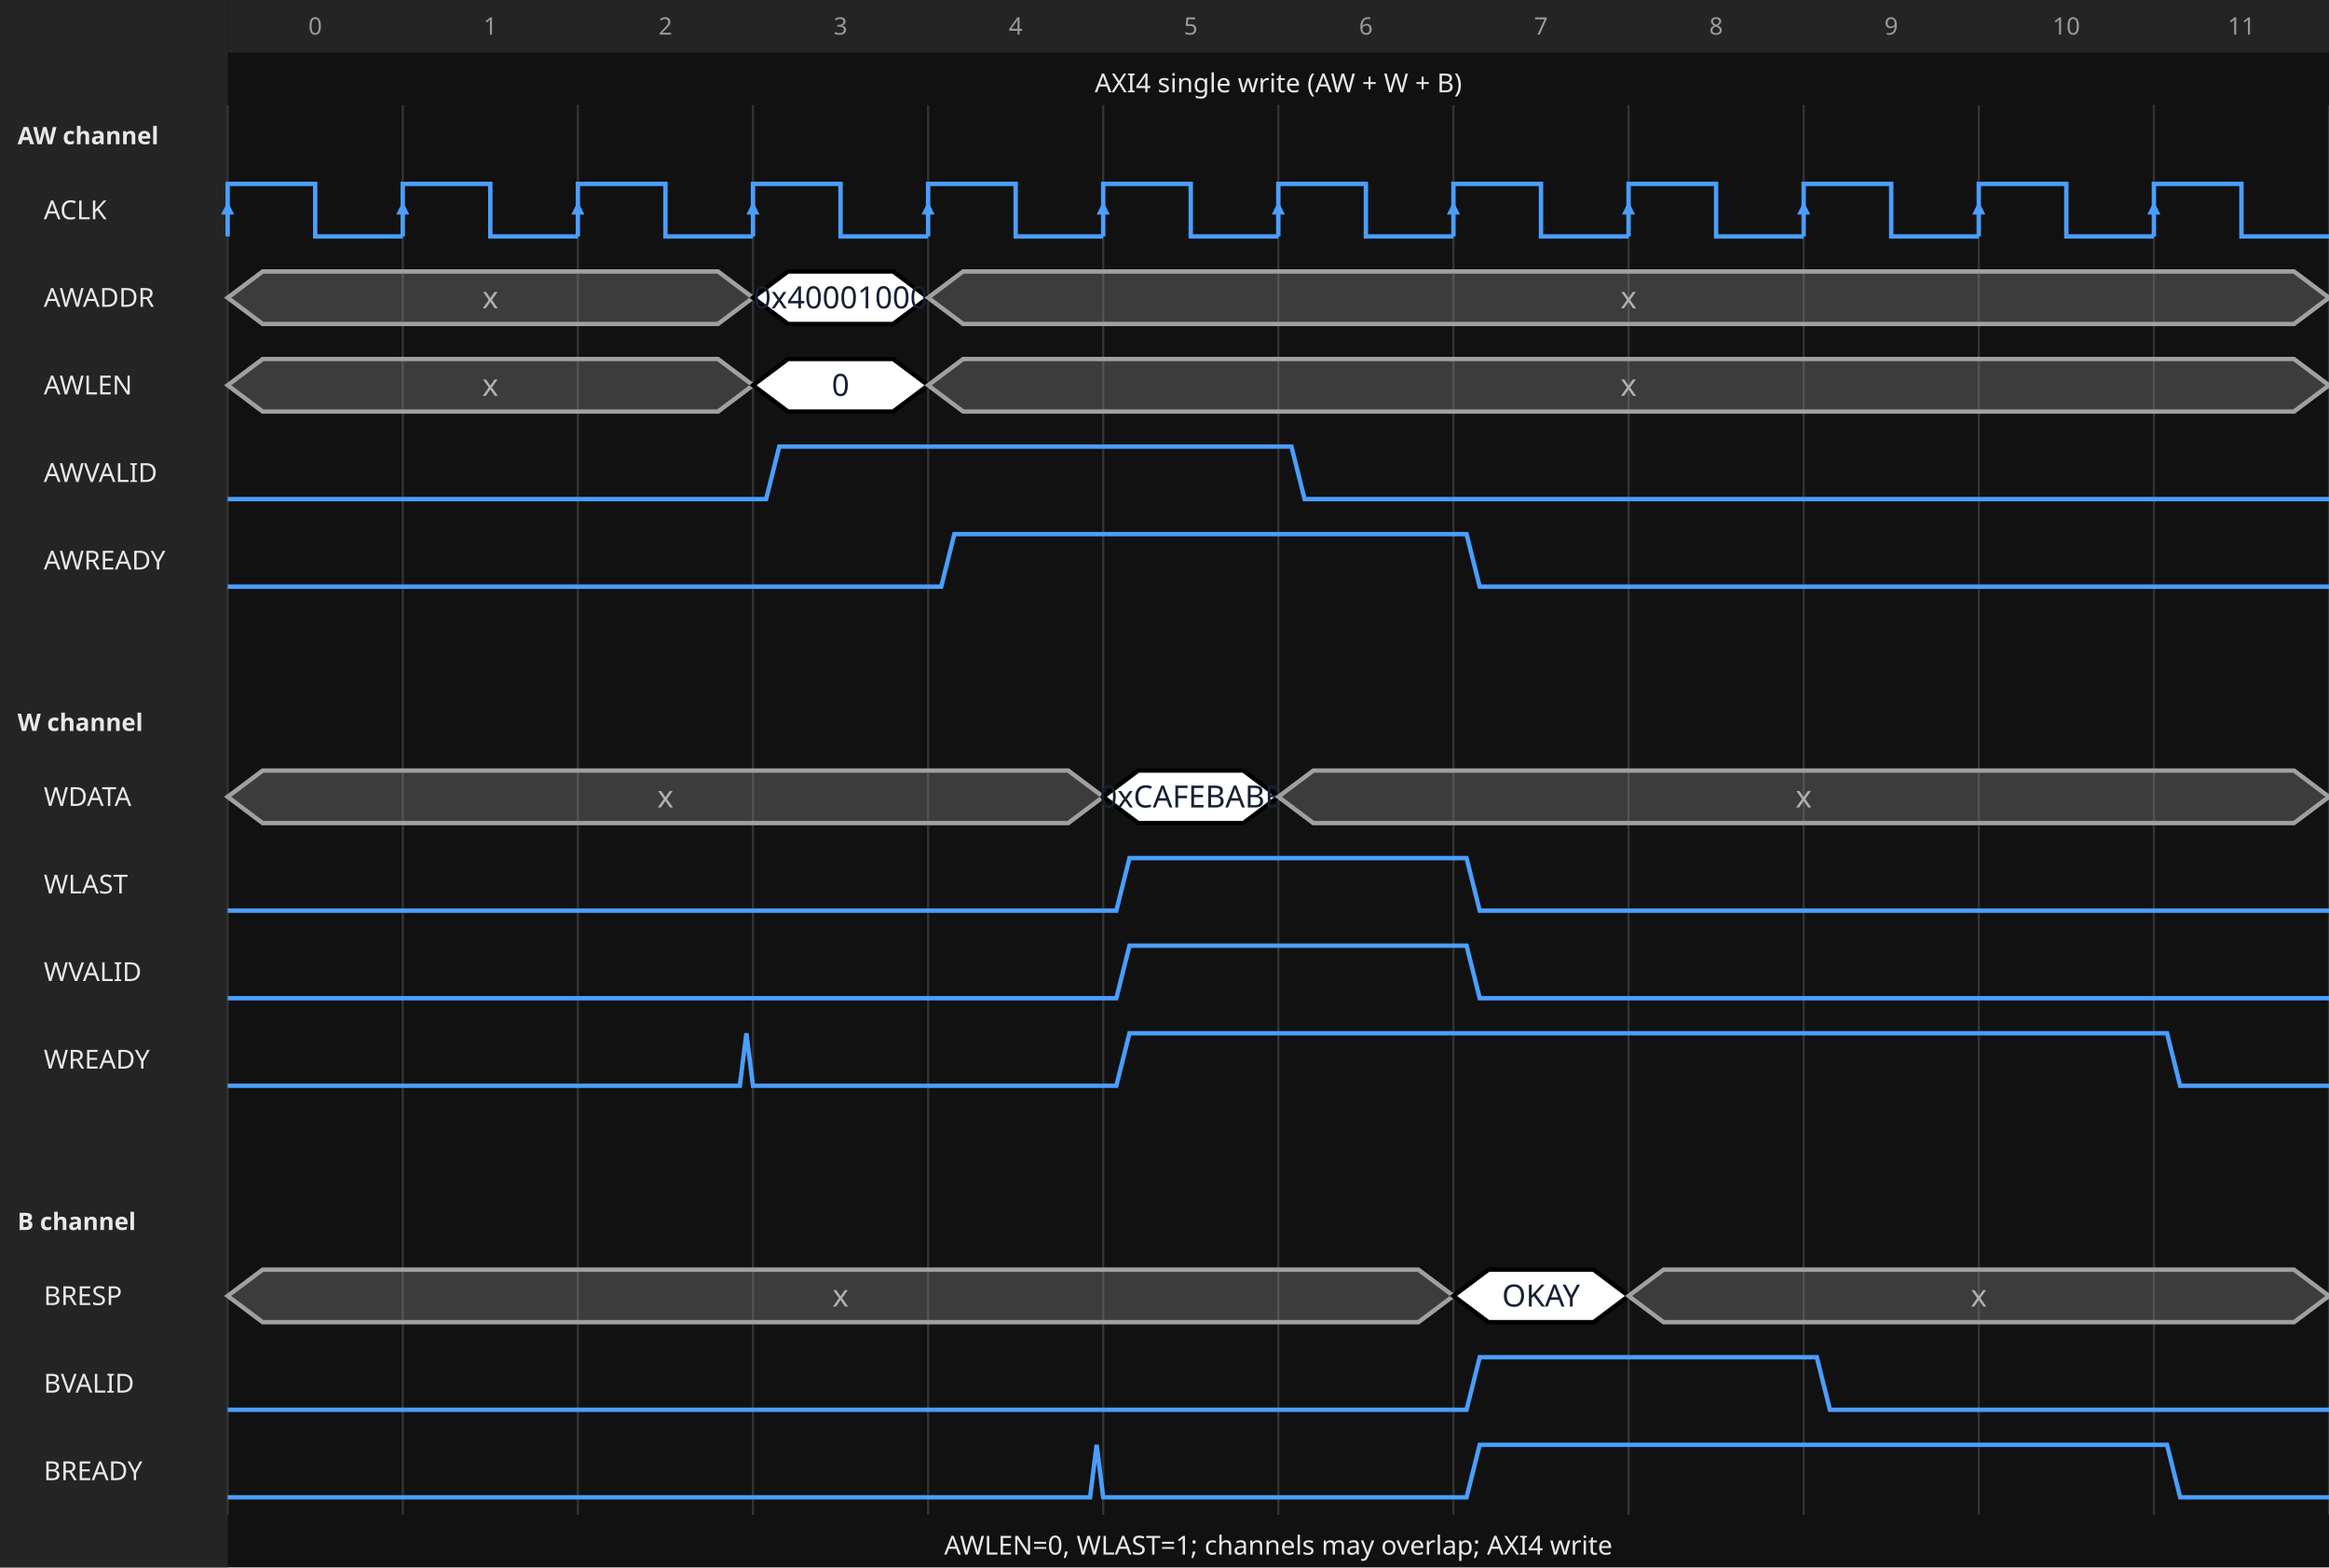
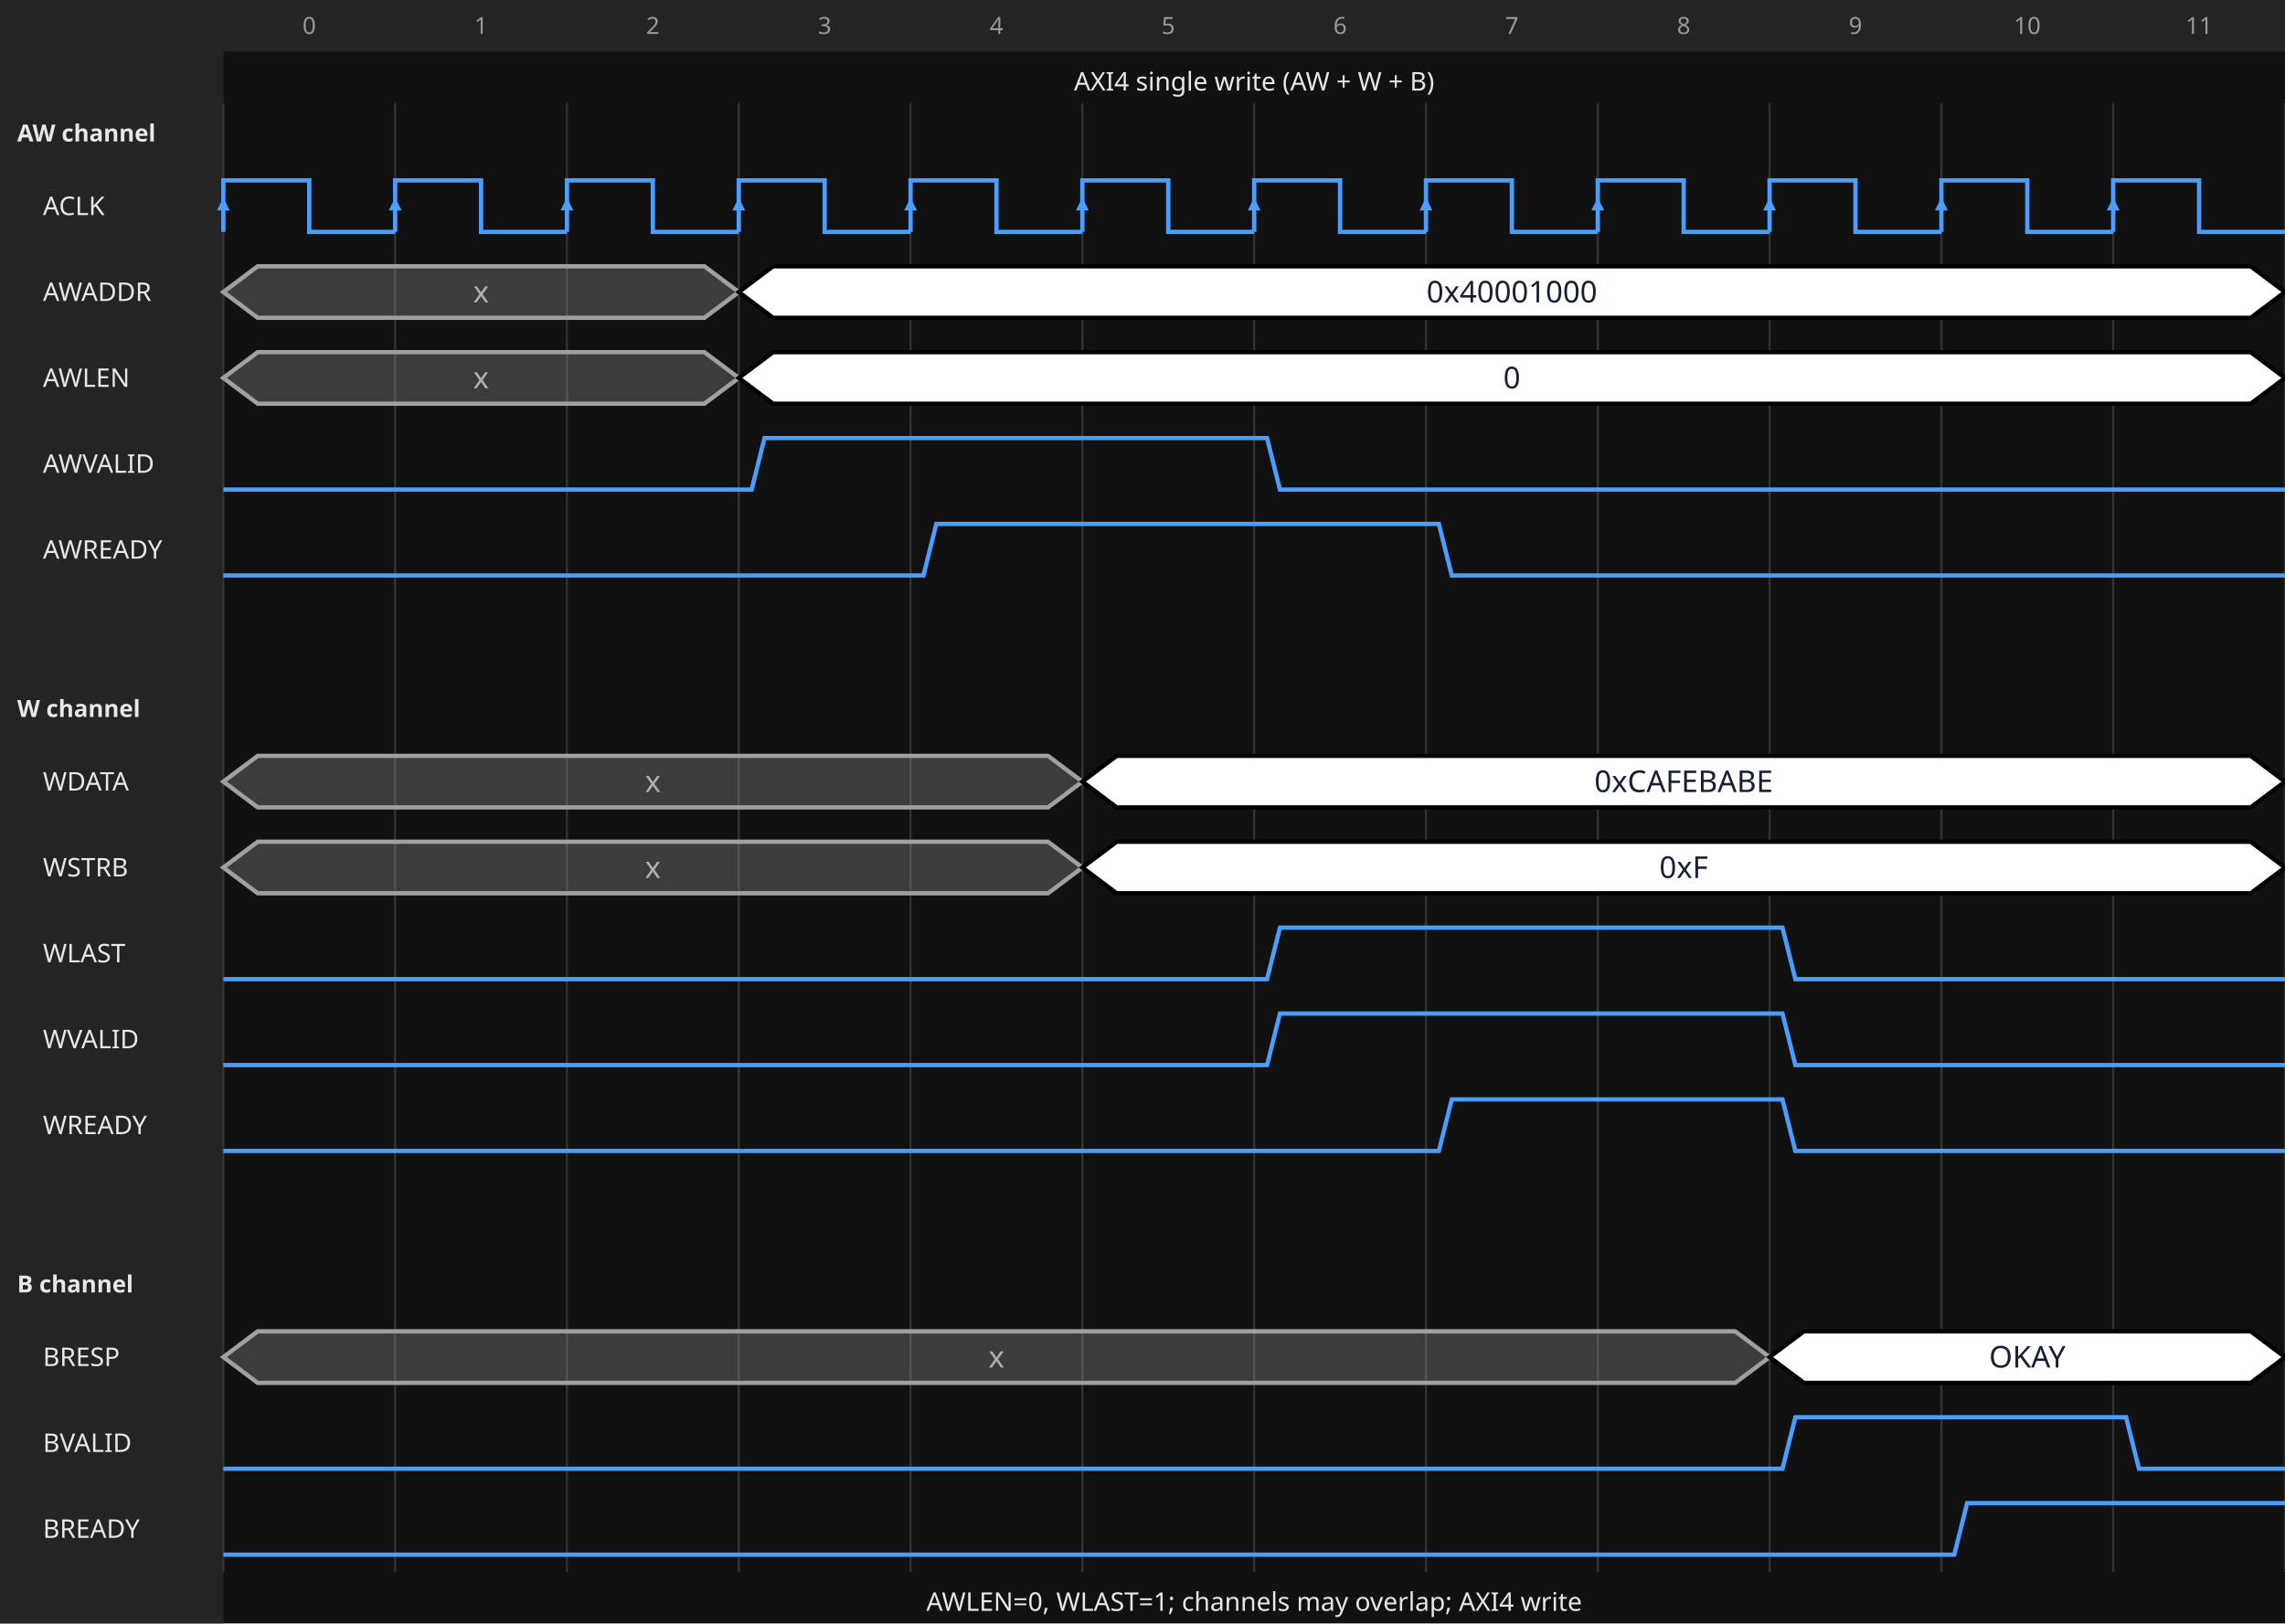
- <svg xmlns="http://www.w3.org/2000/svg" width="1064" height="716" viewBox="0 0 1064 716">
+ <svg xmlns="http://www.w3.org/2000/svg" width="1064" height="756" viewBox="0 0 1064 756">
  <defs>
    <pattern id="hatch-x" width="8" height="8" patternUnits="userSpaceOnUse">
      <path d="M0,8 L8,0" stroke="#ff6b6b" stroke-width="1" />
    </pattern>
  </defs>
  <rect width="100%" height="100%" fill="#111111" />
-   <rect x="0" y="0" width="104" height="716" fill="#242424" />
+   <rect x="0" y="0" width="104" height="756" fill="#242424" />
  <text x="8" y="62" fill="#e8e8e8" font-family="sans-serif" font-weight="600" font-size="11" dominant-baseline="middle">AW channel</text>
  <text x="20" y="96" fill="#e8e8e8" font-family="sans-serif" font-weight="400" font-size="12" dominant-baseline="middle">ACLK</text>
  <text x="20" y="136" fill="#e8e8e8" font-family="sans-serif" font-weight="400" font-size="12" dominant-baseline="middle">AWADDR</text>
  <text x="20" y="176" fill="#e8e8e8" font-family="sans-serif" font-weight="400" font-size="12" dominant-baseline="middle">AWLEN</text>
  <text x="20" y="216" fill="#e8e8e8" font-family="sans-serif" font-weight="400" font-size="12" dominant-baseline="middle">AWVALID</text>
  <text x="20" y="256" fill="#e8e8e8" font-family="sans-serif" font-weight="400" font-size="12" dominant-baseline="middle">AWREADY</text>
  <text x="8" y="296" fill="#e8e8e8" font-family="sans-serif" font-weight="400" font-size="12" dominant-baseline="middle" />
  <text x="8" y="330" fill="#e8e8e8" font-family="sans-serif" font-weight="600" font-size="11" dominant-baseline="middle">W channel</text>
  <text x="20" y="364" fill="#e8e8e8" font-family="sans-serif" font-weight="400" font-size="12" dominant-baseline="middle">WDATA</text>
-   <text x="20" y="404" fill="#e8e8e8" font-family="sans-serif" font-weight="400" font-size="12" dominant-baseline="middle">WLAST</text>
-   <text x="20" y="444" fill="#e8e8e8" font-family="sans-serif" font-weight="400" font-size="12" dominant-baseline="middle">WVALID</text>
-   <text x="20" y="484" fill="#e8e8e8" font-family="sans-serif" font-weight="400" font-size="12" dominant-baseline="middle">WREADY</text>
-   <text x="8" y="524" fill="#e8e8e8" font-family="sans-serif" font-weight="400" font-size="12" dominant-baseline="middle" />
-   <text x="8" y="558" fill="#e8e8e8" font-family="sans-serif" font-weight="600" font-size="11" dominant-baseline="middle">B channel</text>
-   <text x="20" y="592" fill="#e8e8e8" font-family="sans-serif" font-weight="400" font-size="12" dominant-baseline="middle">BRESP</text>
-   <text x="20" y="632" fill="#e8e8e8" font-family="sans-serif" font-weight="400" font-size="12" dominant-baseline="middle">BVALID</text>
-   <text x="20" y="672" fill="#e8e8e8" font-family="sans-serif" font-weight="400" font-size="12" dominant-baseline="middle">BREADY</text>
+   <text x="20" y="404" fill="#e8e8e8" font-family="sans-serif" font-weight="400" font-size="12" dominant-baseline="middle">WSTRB</text>
+   <text x="20" y="444" fill="#e8e8e8" font-family="sans-serif" font-weight="400" font-size="12" dominant-baseline="middle">WLAST</text>
+   <text x="20" y="484" fill="#e8e8e8" font-family="sans-serif" font-weight="400" font-size="12" dominant-baseline="middle">WVALID</text>
+   <text x="20" y="524" fill="#e8e8e8" font-family="sans-serif" font-weight="400" font-size="12" dominant-baseline="middle">WREADY</text>
+   <text x="8" y="564" fill="#e8e8e8" font-family="sans-serif" font-weight="400" font-size="12" dominant-baseline="middle" />
+   <text x="8" y="598" fill="#e8e8e8" font-family="sans-serif" font-weight="600" font-size="11" dominant-baseline="middle">B channel</text>
+   <text x="20" y="632" fill="#e8e8e8" font-family="sans-serif" font-weight="400" font-size="12" dominant-baseline="middle">BRESP</text>
+   <text x="20" y="672" fill="#e8e8e8" font-family="sans-serif" font-weight="400" font-size="12" dominant-baseline="middle">BVALID</text>
+   <text x="20" y="712" fill="#e8e8e8" font-family="sans-serif" font-weight="400" font-size="12" dominant-baseline="middle">BREADY</text>
  <g transform="translate(104, 0)">
    <rect x="0" y="0" width="960" height="24" fill="#242424" />
    <text x="40" y="12" fill="#999999" font-size="11" font-family="sans-serif" text-anchor="middle" dominant-baseline="middle">0</text>
    <text x="120" y="12" fill="#999999" font-size="11" font-family="sans-serif" text-anchor="middle" dominant-baseline="middle">1</text>
    <text x="200" y="12" fill="#999999" font-size="11" font-family="sans-serif" text-anchor="middle" dominant-baseline="middle">2</text>
    <text x="280" y="12" fill="#999999" font-size="11" font-family="sans-serif" text-anchor="middle" dominant-baseline="middle">3</text>
    <text x="360" y="12" fill="#999999" font-size="11" font-family="sans-serif" text-anchor="middle" dominant-baseline="middle">4</text>
    <text x="440" y="12" fill="#999999" font-size="11" font-family="sans-serif" text-anchor="middle" dominant-baseline="middle">5</text>
    <text x="520" y="12" fill="#999999" font-size="11" font-family="sans-serif" text-anchor="middle" dominant-baseline="middle">6</text>
    <text x="600" y="12" fill="#999999" font-size="11" font-family="sans-serif" text-anchor="middle" dominant-baseline="middle">7</text>
    <text x="680" y="12" fill="#999999" font-size="11" font-family="sans-serif" text-anchor="middle" dominant-baseline="middle">8</text>
    <text x="760" y="12" fill="#999999" font-size="11" font-family="sans-serif" text-anchor="middle" dominant-baseline="middle">9</text>
    <text x="840" y="12" fill="#999999" font-size="11" font-family="sans-serif" text-anchor="middle" dominant-baseline="middle">10</text>
    <text x="920" y="12" fill="#999999" font-size="11" font-family="sans-serif" text-anchor="middle" dominant-baseline="middle">11</text>
    <text x="480" y="38" fill="#e8e8e8" font-size="12" font-family="sans-serif" text-anchor="middle" dominant-baseline="middle">AXI4 single write (AW + W + B)</text>
-     <text x="480" y="706" fill="#e8e8e8" font-size="12" font-family="sans-serif" text-anchor="middle" dominant-baseline="middle">AWLEN=0, WLAST=1; channels may overlap; AXI4 write</text>
-     <line x1="0" y1="48" x2="0" y2="692" stroke="#333333" stroke-width="1" />
-     <line x1="80" y1="48" x2="80" y2="692" stroke="#333333" stroke-width="1" />
-     <line x1="160" y1="48" x2="160" y2="692" stroke="#333333" stroke-width="1" />
-     <line x1="240" y1="48" x2="240" y2="692" stroke="#333333" stroke-width="1" />
-     <line x1="320" y1="48" x2="320" y2="692" stroke="#333333" stroke-width="1" />
-     <line x1="400" y1="48" x2="400" y2="692" stroke="#333333" stroke-width="1" />
-     <line x1="480" y1="48" x2="480" y2="692" stroke="#333333" stroke-width="1" />
-     <line x1="560" y1="48" x2="560" y2="692" stroke="#333333" stroke-width="1" />
-     <line x1="640" y1="48" x2="640" y2="692" stroke="#333333" stroke-width="1" />
-     <line x1="720" y1="48" x2="720" y2="692" stroke="#333333" stroke-width="1" />
-     <line x1="800" y1="48" x2="800" y2="692" stroke="#333333" stroke-width="1" />
-     <line x1="880" y1="48" x2="880" y2="692" stroke="#333333" stroke-width="1" />
-     <line x1="960" y1="48" x2="960" y2="692" stroke="#333333" stroke-width="1" />
+     <text x="480" y="746" fill="#e8e8e8" font-size="12" font-family="sans-serif" text-anchor="middle" dominant-baseline="middle">AWLEN=0, WLAST=1; channels may overlap; AXI4 write</text>
+     <line x1="0" y1="48" x2="0" y2="732" stroke="#333333" stroke-width="1" />
+     <line x1="80" y1="48" x2="80" y2="732" stroke="#333333" stroke-width="1" />
+     <line x1="160" y1="48" x2="160" y2="732" stroke="#333333" stroke-width="1" />
+     <line x1="240" y1="48" x2="240" y2="732" stroke="#333333" stroke-width="1" />
+     <line x1="320" y1="48" x2="320" y2="732" stroke="#333333" stroke-width="1" />
+     <line x1="400" y1="48" x2="400" y2="732" stroke="#333333" stroke-width="1" />
+     <line x1="480" y1="48" x2="480" y2="732" stroke="#333333" stroke-width="1" />
+     <line x1="560" y1="48" x2="560" y2="732" stroke="#333333" stroke-width="1" />
+     <line x1="640" y1="48" x2="640" y2="732" stroke="#333333" stroke-width="1" />
+     <line x1="720" y1="48" x2="720" y2="732" stroke="#333333" stroke-width="1" />
+     <line x1="800" y1="48" x2="800" y2="732" stroke="#333333" stroke-width="1" />
+     <line x1="880" y1="48" x2="880" y2="732" stroke="#333333" stroke-width="1" />
+     <line x1="960" y1="48" x2="960" y2="732" stroke="#333333" stroke-width="1" />
    <path d="M0,108 L0,84 L40,84 L40,108 L80,108" fill="none" stroke="#4A9EFF" stroke-width="2" />
    <polygon points="0,92 -3,98 3,98" fill="#4A9EFF" />
    <path d="M80,108 L80,84 L120,84 L120,108 L160,108" fill="none" stroke="#4A9EFF" stroke-width="2" />
    <polygon points="80,92 77,98 83,98" fill="#4A9EFF" />
    <path d="M160,108 L160,84 L200,84 L200,108 L240,108" fill="none" stroke="#4A9EFF" stroke-width="2" />
    <polygon points="160,92 157,98 163,98" fill="#4A9EFF" />
    <path d="M240,108 L240,84 L280,84 L280,108 L320,108" fill="none" stroke="#4A9EFF" stroke-width="2" />
    <polygon points="240,92 237,98 243,98" fill="#4A9EFF" />
    <path d="M320,108 L320,84 L360,84 L360,108 L400,108" fill="none" stroke="#4A9EFF" stroke-width="2" />
    <polygon points="320,92 317,98 323,98" fill="#4A9EFF" />
    <path d="M400,108 L400,84 L440,84 L440,108 L480,108" fill="none" stroke="#4A9EFF" stroke-width="2" />
    <polygon points="400,92 397,98 403,98" fill="#4A9EFF" />
    <path d="M480,108 L480,84 L520,84 L520,108 L560,108" fill="none" stroke="#4A9EFF" stroke-width="2" />
    <polygon points="480,92 477,98 483,98" fill="#4A9EFF" />
    <path d="M560,108 L560,84 L600,84 L600,108 L640,108" fill="none" stroke="#4A9EFF" stroke-width="2" />
    <polygon points="560,92 557,98 563,98" fill="#4A9EFF" />
    <path d="M640,108 L640,84 L680,84 L680,108 L720,108" fill="none" stroke="#4A9EFF" stroke-width="2" />
    <polygon points="640,92 637,98 643,98" fill="#4A9EFF" />
    <path d="M720,108 L720,84 L760,84 L760,108 L800,108" fill="none" stroke="#4A9EFF" stroke-width="2" />
    <polygon points="720,92 717,98 723,98" fill="#4A9EFF" />
    <path d="M800,108 L800,84 L840,84 L840,108 L880,108" fill="none" stroke="#4A9EFF" stroke-width="2" />
    <polygon points="800,92 797,98 803,98" fill="#4A9EFF" />
    <path d="M880,108 L880,84 L920,84 L920,108 L960,108" fill="none" stroke="#4A9EFF" stroke-width="2" />
    <polygon points="880,92 877,98 883,98" fill="#4A9EFF" />
    <path d="M0,136 L16,124 L224,124 L240,136 L224,148 L16,148 Z" fill="rgba(140, 140, 140, 0.35)" stroke="#a0a0a0" stroke-width="2" />
    <text x="120" y="136" fill="#b0b0b0" font-size="14" font-family="sans-serif" font-weight="400" text-anchor="middle" dominant-baseline="middle">x</text>
-     <path d="M240,136 L256,124 L304,124 L320,136 L304,148 L256,148 Z" fill="#ffffff" stroke="#000000" stroke-width="2" />
-     <text x="280" y="136" fill="#172033" font-size="14" font-family="sans-serif" font-weight="400" text-anchor="middle" dominant-baseline="middle">0x40001000</text>
-     <path d="M320,136 L336,124 L944,124 L960,136 L944,148 L336,148 Z" fill="rgba(140, 140, 140, 0.35)" stroke="#a0a0a0" stroke-width="2" />
-     <text x="640" y="136" fill="#b0b0b0" font-size="14" font-family="sans-serif" font-weight="400" text-anchor="middle" dominant-baseline="middle">x</text>
+     <path d="M240,136 L256,124 L944,124 L960,136 L944,148 L256,148 Z" fill="#ffffff" stroke="#000000" stroke-width="2" />
+     <text x="600" y="136" fill="#172033" font-size="14" font-family="sans-serif" font-weight="400" text-anchor="middle" dominant-baseline="middle">0x40001000</text>
    <path d="M0,176 L16,164 L224,164 L240,176 L224,188 L16,188 Z" fill="rgba(140, 140, 140, 0.35)" stroke="#a0a0a0" stroke-width="2" />
    <text x="120" y="176" fill="#b0b0b0" font-size="14" font-family="sans-serif" font-weight="400" text-anchor="middle" dominant-baseline="middle">x</text>
-     <path d="M240,176 L256,164 L304,164 L320,176 L304,188 L256,188 Z" fill="#ffffff" stroke="#000000" stroke-width="2" />
-     <text x="280" y="176" fill="#172033" font-size="14" font-family="sans-serif" font-weight="400" text-anchor="middle" dominant-baseline="middle">0</text>
-     <path d="M320,176 L336,164 L944,164 L960,176 L944,188 L336,188 Z" fill="rgba(140, 140, 140, 0.35)" stroke="#a0a0a0" stroke-width="2" />
-     <text x="640" y="176" fill="#b0b0b0" font-size="14" font-family="sans-serif" font-weight="400" text-anchor="middle" dominant-baseline="middle">x</text>
+     <path d="M240,176 L256,164 L944,164 L960,176 L944,188 L256,188 Z" fill="#ffffff" stroke="#000000" stroke-width="2" />
+     <text x="600" y="176" fill="#172033" font-size="14" font-family="sans-serif" font-weight="400" text-anchor="middle" dominant-baseline="middle">0</text>
    <path d="M0,228 L80,228 L160,228 L240,228 L246,228 L252,204 L320,204 L400,204 L480,204 L486,204 L492,228 L560,228 L640,228 L720,228 L800,228 L880,228 L960,228" fill="none" stroke="#4A9EFF" stroke-width="2" />
    <path d="M0,268 L80,268 L160,268 L240,268 L320,268 L326,268 L332,244 L400,244 L480,244 L560,244 L566,244 L572,268 L640,268 L720,268 L800,268 L880,268 L960,268" fill="none" stroke="#4A9EFF" stroke-width="2" />
    <path d="M0,364 L16,352 L384,352 L400,364 L384,376 L16,376 Z" fill="rgba(140, 140, 140, 0.35)" stroke="#a0a0a0" stroke-width="2" />
    <text x="200" y="364" fill="#b0b0b0" font-size="14" font-family="sans-serif" font-weight="400" text-anchor="middle" dominant-baseline="middle">x</text>
-     <path d="M400,364 L416,352 L464,352 L480,364 L464,376 L416,376 Z" fill="#ffffff" stroke="#000000" stroke-width="2" />
-     <text x="440" y="364" fill="#172033" font-size="14" font-family="sans-serif" font-weight="400" text-anchor="middle" dominant-baseline="middle">0xCAFEBABE</text>
-     <path d="M480,364 L496,352 L944,352 L960,364 L944,376 L496,376 Z" fill="rgba(140, 140, 140, 0.35)" stroke="#a0a0a0" stroke-width="2" />
-     <text x="720" y="364" fill="#b0b0b0" font-size="14" font-family="sans-serif" font-weight="400" text-anchor="middle" dominant-baseline="middle">x</text>
-     <path d="M0,416 L80,416 L160,416 L240,416 L320,416 L400,416 L406,416 L412,392 L480,392 L560,392 L566,392 L572,416 L640,416 L720,416 L800,416 L880,416 L960,416" fill="none" stroke="#4A9EFF" stroke-width="2" />
-     <path d="M0,456 L80,456 L160,456 L240,456 L320,456 L400,456 L406,456 L412,432 L480,432 L560,432 L566,432 L572,456 L640,456 L720,456 L800,456 L880,456 L960,456" fill="none" stroke="#4A9EFF" stroke-width="2" />
-     <path d="M0,496 L80,496 L160,496 L234,496 L237,472 L240,496 L320,496 L400,496 L406,496 L412,472 L480,472 L560,472 L640,472 L720,472 L800,472 L880,472 L886,472 L892,496 L960,496" fill="none" stroke="#4A9EFF" stroke-width="2" />
-     <path d="M0,592 L16,580 L544,580 L560,592 L544,604 L16,604 Z" fill="rgba(140, 140, 140, 0.35)" stroke="#a0a0a0" stroke-width="2" />
-     <text x="280" y="592" fill="#b0b0b0" font-size="14" font-family="sans-serif" font-weight="400" text-anchor="middle" dominant-baseline="middle">x</text>
-     <path d="M560,592 L576,580 L624,580 L640,592 L624,604 L576,604 Z" fill="#ffffff" stroke="#000000" stroke-width="2" />
-     <text x="600" y="592" fill="#172033" font-size="14" font-family="sans-serif" font-weight="400" text-anchor="middle" dominant-baseline="middle">OKAY</text>
-     <path d="M640,592 L656,580 L944,580 L960,592 L944,604 L656,604 Z" fill="rgba(140, 140, 140, 0.35)" stroke="#a0a0a0" stroke-width="2" />
-     <text x="800" y="592" fill="#b0b0b0" font-size="14" font-family="sans-serif" font-weight="400" text-anchor="middle" dominant-baseline="middle">x</text>
-     <path d="M0,644 L80,644 L160,644 L240,644 L320,644 L400,644 L480,644 L560,644 L566,644 L572,620 L640,620 L720,620 L726,620 L732,644 L800,644 L880,644 L960,644" fill="none" stroke="#4A9EFF" stroke-width="2" />
-     <path d="M0,684 L80,684 L160,684 L240,684 L320,684 L394,684 L397,660 L400,684 L480,684 L560,684 L566,684 L572,660 L640,660 L720,660 L800,660 L880,660 L886,660 L892,684 L960,684" fill="none" stroke="#4A9EFF" stroke-width="2" />
+     <path d="M400,364 L416,352 L944,352 L960,364 L944,376 L416,376 Z" fill="#ffffff" stroke="#000000" stroke-width="2" />
+     <text x="680" y="364" fill="#172033" font-size="14" font-family="sans-serif" font-weight="400" text-anchor="middle" dominant-baseline="middle">0xCAFEBABE</text>
+     <path d="M0,404 L16,392 L384,392 L400,404 L384,416 L16,416 Z" fill="rgba(140, 140, 140, 0.35)" stroke="#a0a0a0" stroke-width="2" />
+     <text x="200" y="404" fill="#b0b0b0" font-size="14" font-family="sans-serif" font-weight="400" text-anchor="middle" dominant-baseline="middle">x</text>
+     <path d="M400,404 L416,392 L944,392 L960,404 L944,416 L416,416 Z" fill="#ffffff" stroke="#000000" stroke-width="2" />
+     <text x="680" y="404" fill="#172033" font-size="14" font-family="sans-serif" font-weight="400" text-anchor="middle" dominant-baseline="middle">0xF</text>
+     <path d="M0,456 L80,456 L160,456 L240,456 L320,456 L400,456 L480,456 L486,456 L492,432 L560,432 L640,432 L720,432 L726,432 L732,456 L800,456 L880,456 L960,456" fill="none" stroke="#4A9EFF" stroke-width="2" />
+     <path d="M0,496 L80,496 L160,496 L240,496 L320,496 L400,496 L480,496 L486,496 L492,472 L560,472 L640,472 L720,472 L726,472 L732,496 L800,496 L880,496 L960,496" fill="none" stroke="#4A9EFF" stroke-width="2" />
+     <path d="M0,536 L80,536 L160,536 L240,536 L320,536 L400,536 L480,536 L560,536 L566,536 L572,512 L640,512 L720,512 L726,512 L732,536 L800,536 L880,536 L960,536" fill="none" stroke="#4A9EFF" stroke-width="2" />
+     <path d="M0,632 L16,620 L704,620 L720,632 L704,644 L16,644 Z" fill="rgba(140, 140, 140, 0.35)" stroke="#a0a0a0" stroke-width="2" />
+     <text x="360" y="632" fill="#b0b0b0" font-size="14" font-family="sans-serif" font-weight="400" text-anchor="middle" dominant-baseline="middle">x</text>
+     <path d="M720,632 L736,620 L944,620 L960,632 L944,644 L736,644 Z" fill="#ffffff" stroke="#000000" stroke-width="2" />
+     <text x="840" y="632" fill="#172033" font-size="14" font-family="sans-serif" font-weight="400" text-anchor="middle" dominant-baseline="middle">OKAY</text>
+     <path d="M0,684 L80,684 L160,684 L240,684 L320,684 L400,684 L480,684 L560,684 L640,684 L720,684 L726,684 L732,660 L800,660 L880,660 L886,660 L892,684 L960,684" fill="none" stroke="#4A9EFF" stroke-width="2" />
+     <path d="M0,724 L80,724 L160,724 L240,724 L320,724 L400,724 L480,724 L560,724 L640,724 L720,724 L800,724 L806,724 L812,700 L880,700 L960,700" fill="none" stroke="#4A9EFF" stroke-width="2" />
  </g>
</svg>
